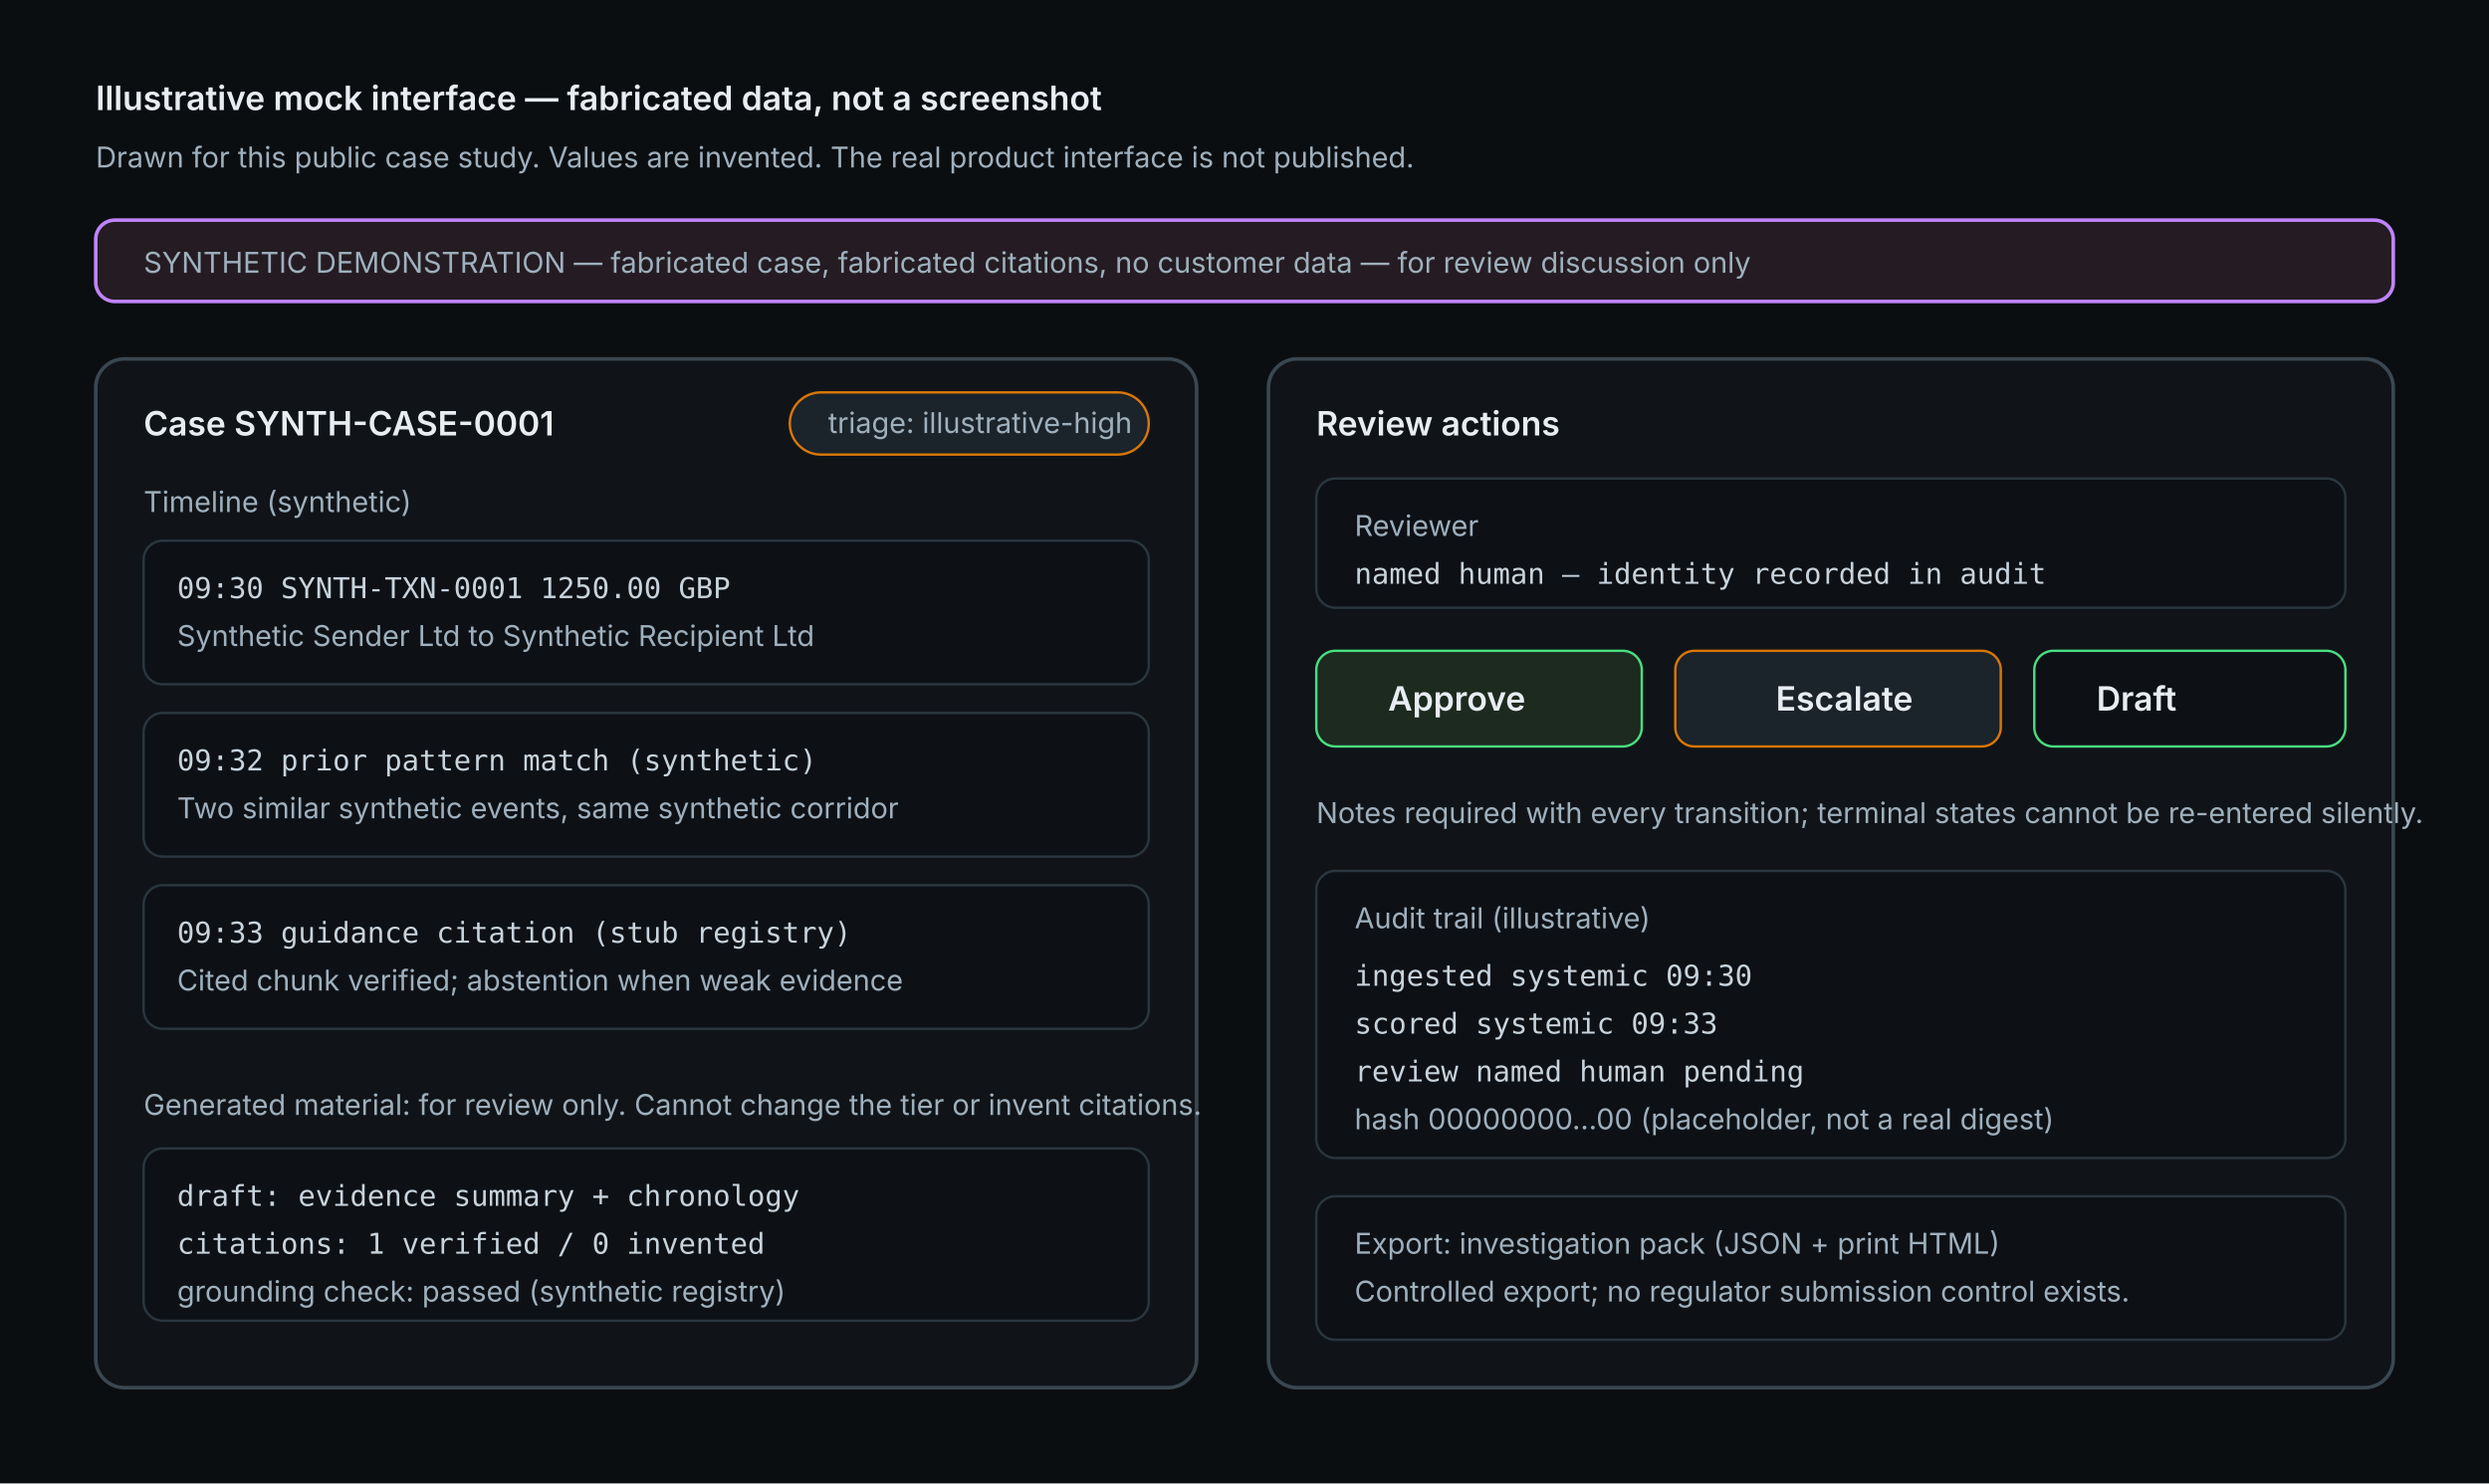
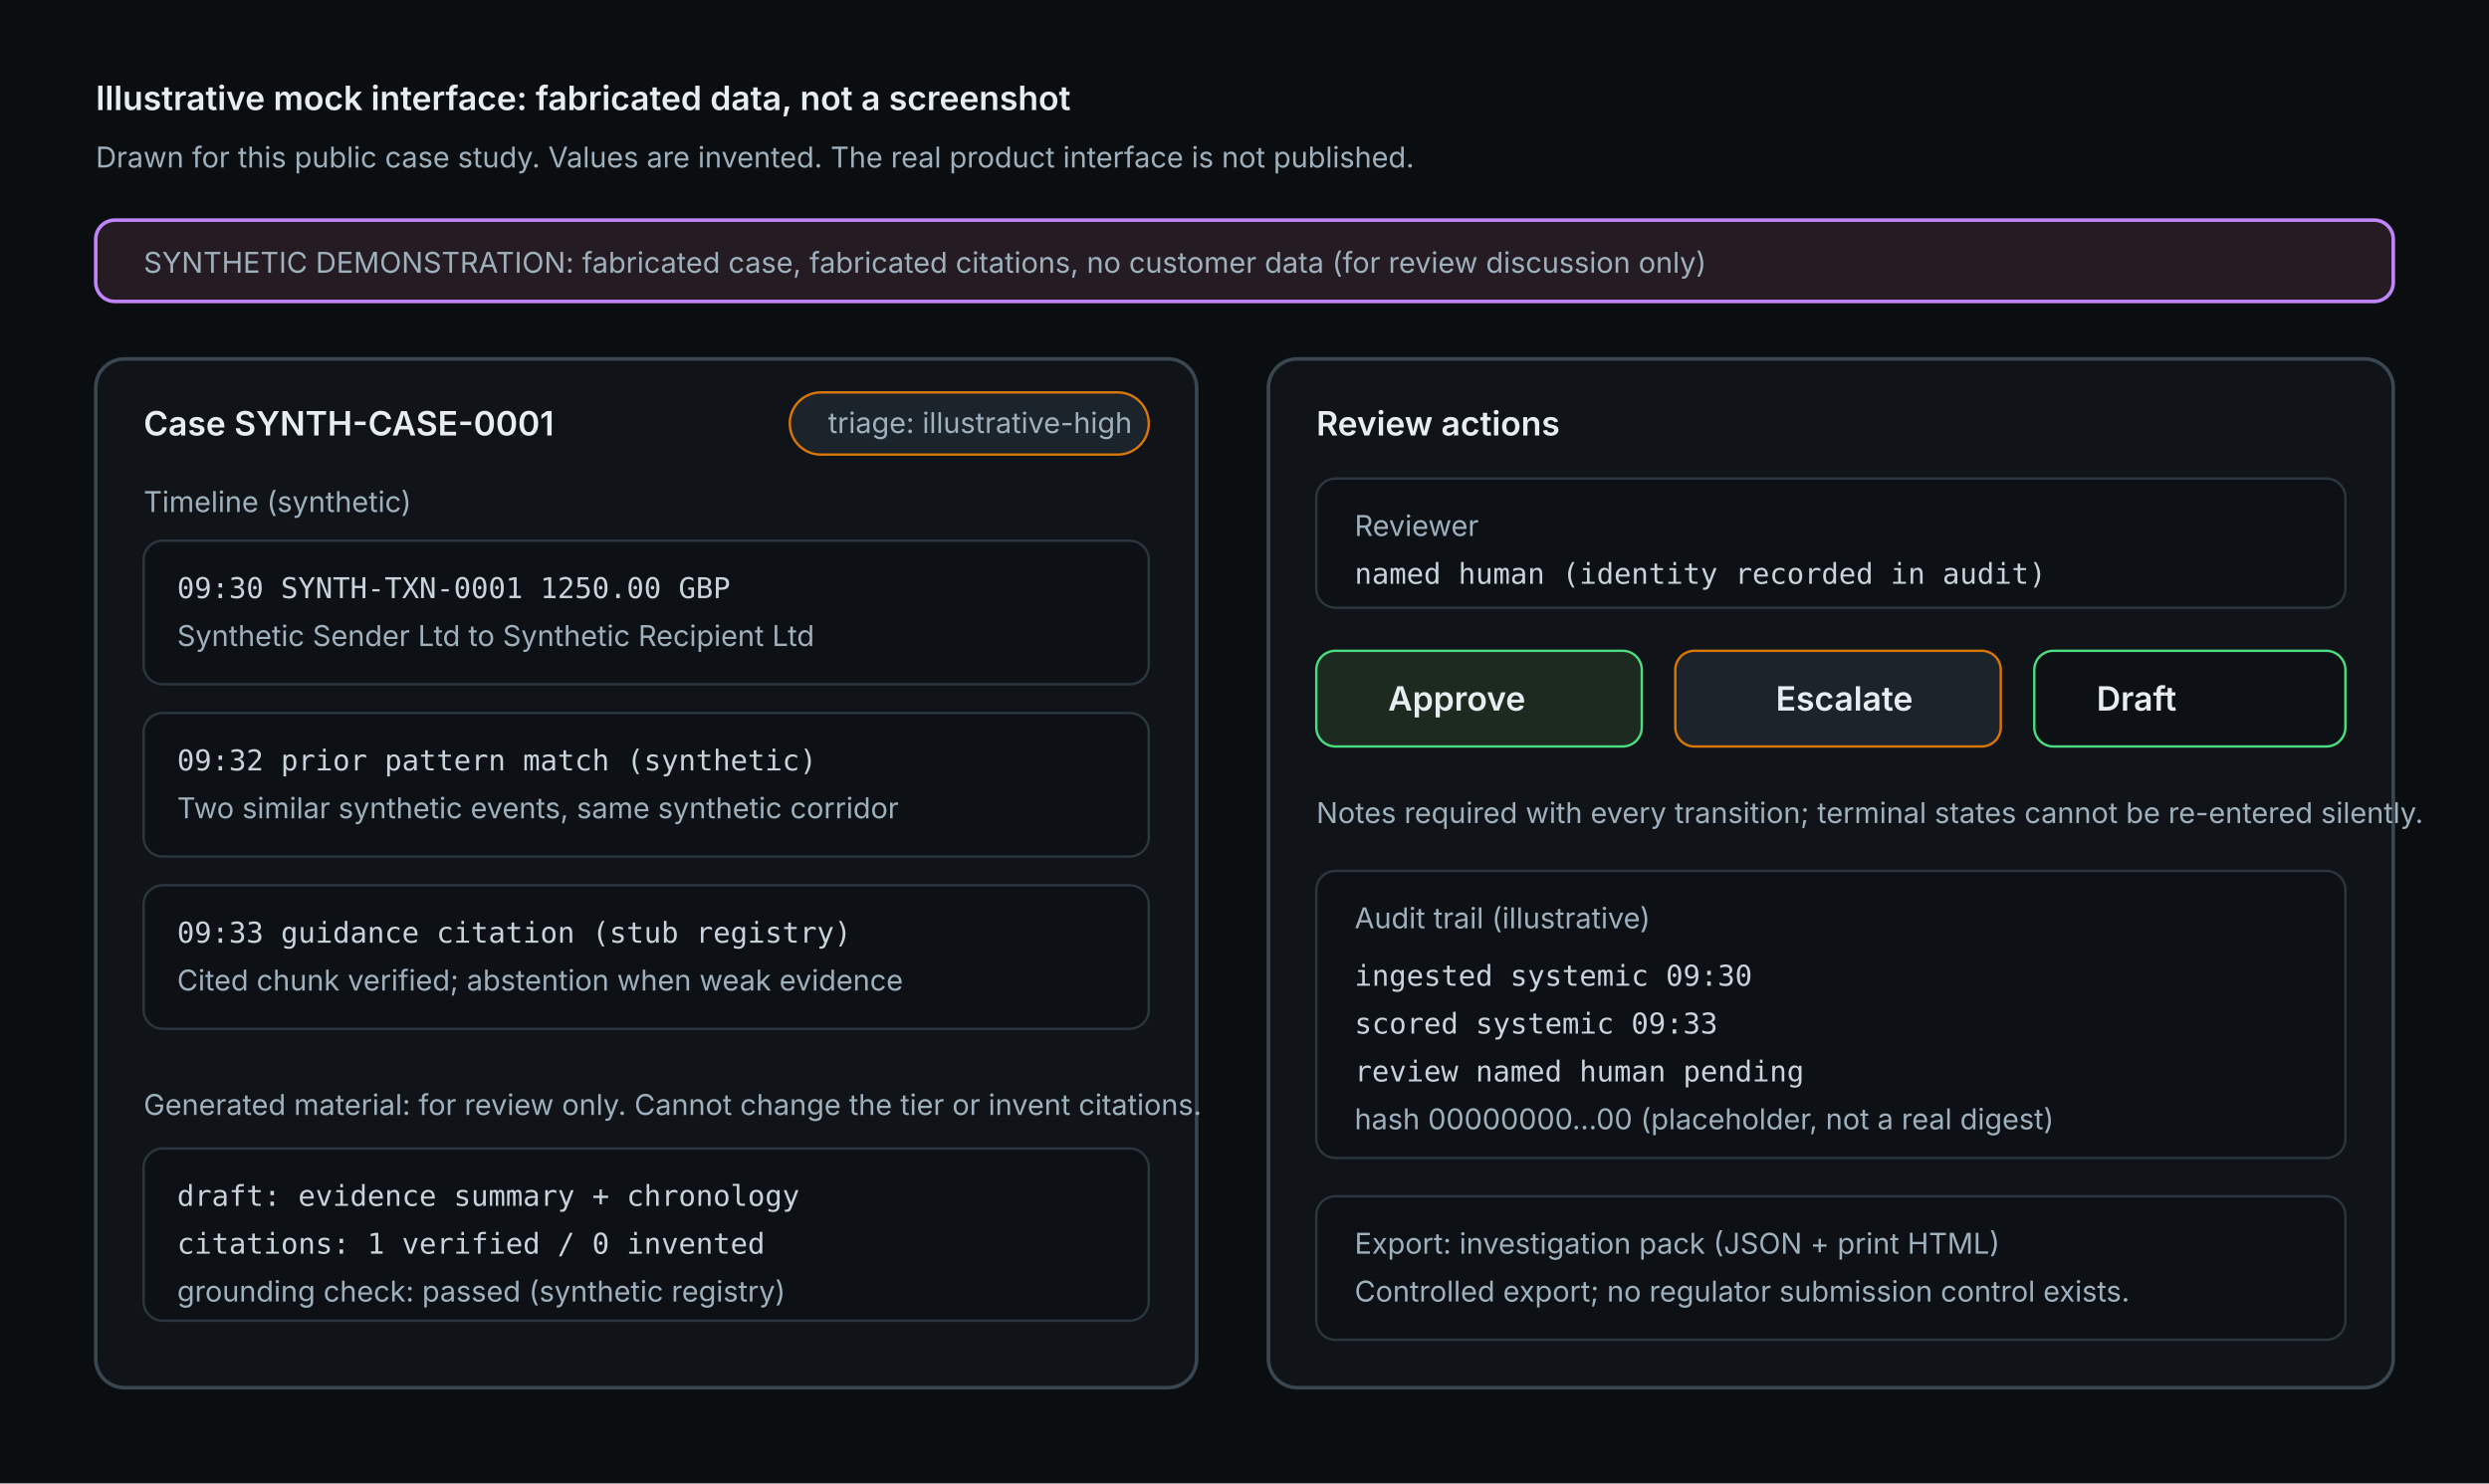
<svg xmlns="http://www.w3.org/2000/svg" viewBox="0 0 1040 620" width="1040" height="620" role="img" aria-labelledby="title desc">
  <style>
    .panel { fill: #101418; stroke: #3a4750; stroke-width: 1.5; }
    .chip { fill: #1b232b; stroke: #d97706; stroke-width: 1; }
    .chip-green { fill: #1d2a1f; stroke: #4ade80; stroke-width: 1; }
    .label { fill: #e8edf2; font-family: system-ui, -apple-system, "Segoe UI", sans-serif; font-size: 14px; font-weight: 600; }
    .sub { fill: #9fb0bd; font-family: system-ui, -apple-system, "Segoe UI", sans-serif; font-size: 12px; }
    .mono { fill: #c8d3dc; font-family: ui-monospace, SFMono-Regular, Menlo, monospace; font-size: 12px; }
    .banner { fill: #241c22; stroke: #c084fc; stroke-width: 1.5; }
  </style>
  <rect x="0" y="0" width="1040" height="620" fill="#0b0e11" />
-   <text x="40" y="46" class="label" font-size="20">Illustrative mock interface — fabricated data, not a screenshot</text>
+   <text x="40" y="46" class="label" font-size="20">Illustrative mock interface: fabricated data, not a screenshot</text>
  <text x="40" y="70" class="sub">Drawn for this public case study. Values are invented. The real product interface is not published.</text>
  <rect x="40" y="92" width="960" height="34" rx="8" class="banner" />
-   <text x="60" y="114" class="sub" fill="#d8b4fe">SYNTHETIC DEMONSTRATION — fabricated case, fabricated citations, no customer data — for review discussion only</text>
+   <text x="60" y="114" class="sub" fill="#d8b4fe">SYNTHETIC DEMONSTRATION: fabricated case, fabricated citations, no customer data (for review discussion only)</text>
  <rect x="40" y="150" width="460" height="430" rx="12" class="panel" />
  <text x="60" y="182" class="label">Case SYNTH-CASE-0001</text>
  <rect x="330" y="164" width="150" height="26" rx="13" class="chip" />
  <text x="346" y="181" class="sub" fill="#f5c17a">triage: illustrative-high</text>
  <text x="60" y="214" class="sub">Timeline (synthetic)</text>
  <rect x="60" y="226" width="420" height="60" rx="8" fill="#0d1116" stroke="#2b363e" />
  <text x="74" y="250" class="mono">09:30  SYNTH-TXN-0001  1250.00 GBP</text>
  <text x="74" y="270" class="sub">Synthetic Sender Ltd to Synthetic Recipient Ltd</text>
  <rect x="60" y="298" width="420" height="60" rx="8" fill="#0d1116" stroke="#2b363e" />
  <text x="74" y="322" class="mono">09:32  prior pattern match (synthetic)</text>
  <text x="74" y="342" class="sub">Two similar synthetic events, same synthetic corridor</text>
  <rect x="60" y="370" width="420" height="60" rx="8" fill="#0d1116" stroke="#2b363e" />
  <text x="74" y="394" class="mono">09:33  guidance citation (stub registry)</text>
  <text x="74" y="414" class="sub">Cited chunk verified; abstention when weak evidence</text>
  <text x="60" y="466" class="sub">Generated material: for review only. Cannot change the tier or invent citations.</text>
  <rect x="60" y="480" width="420" height="72" rx="8" fill="#0d1116" stroke="#2b363e" />
  <text x="74" y="504" class="mono">draft: evidence summary + chronology</text>
  <text x="74" y="524" class="mono">citations: 1 verified / 0 invented</text>
  <text x="74" y="544" class="sub">grounding check: passed (synthetic registry)</text>
  <rect x="530" y="150" width="470" height="430" rx="12" class="panel" />
  <text x="550" y="182" class="label">Review actions</text>
  <rect x="550" y="200" width="430" height="54" rx="8" fill="#0d1116" stroke="#2b363e" />
  <text x="566" y="224" class="sub">Reviewer</text>
-   <text x="566" y="244" class="mono">named human — identity recorded in audit</text>
+   <text x="566" y="244" class="mono">named human (identity recorded in audit)</text>
  <rect x="550" y="272" width="136" height="40" rx="8" class="chip-green" />
  <text x="580" y="297" class="label" font-size="13">Approve</text>
  <rect x="700" y="272" width="136" height="40" rx="8" class="chip" />
  <text x="742" y="297" class="label" font-size="13">Escalate</text>
  <rect x="850" y="272" width="130" height="40" rx="8" fill="#0d1116" stroke="#4ade80" />
  <text x="876" y="297" class="label" font-size="13">Draft</text>
  <text x="550" y="344" class="sub">Notes required with every transition; terminal states cannot be re-entered silently.</text>
  <rect x="550" y="364" width="430" height="120" rx="8" fill="#0d1116" stroke="#2b363e" />
  <text x="566" y="388" class="sub">Audit trail (illustrative)</text>
  <text x="566" y="412" class="mono">ingested       systemic     09:30</text>
  <text x="566" y="432" class="mono">scored         systemic     09:33</text>
  <text x="566" y="452" class="mono">review         named human  pending</text>
  <text x="566" y="472" class="sub">hash 00000000…00 (placeholder, not a real digest)</text>
  <rect x="550" y="500" width="430" height="60" rx="8" fill="#0d1116" stroke="#2b363e" />
  <text x="566" y="524" class="sub">Export: investigation pack (JSON + print HTML)</text>
  <text x="566" y="544" class="sub">Controlled export; no regulator submission control exists.</text>
</svg>
